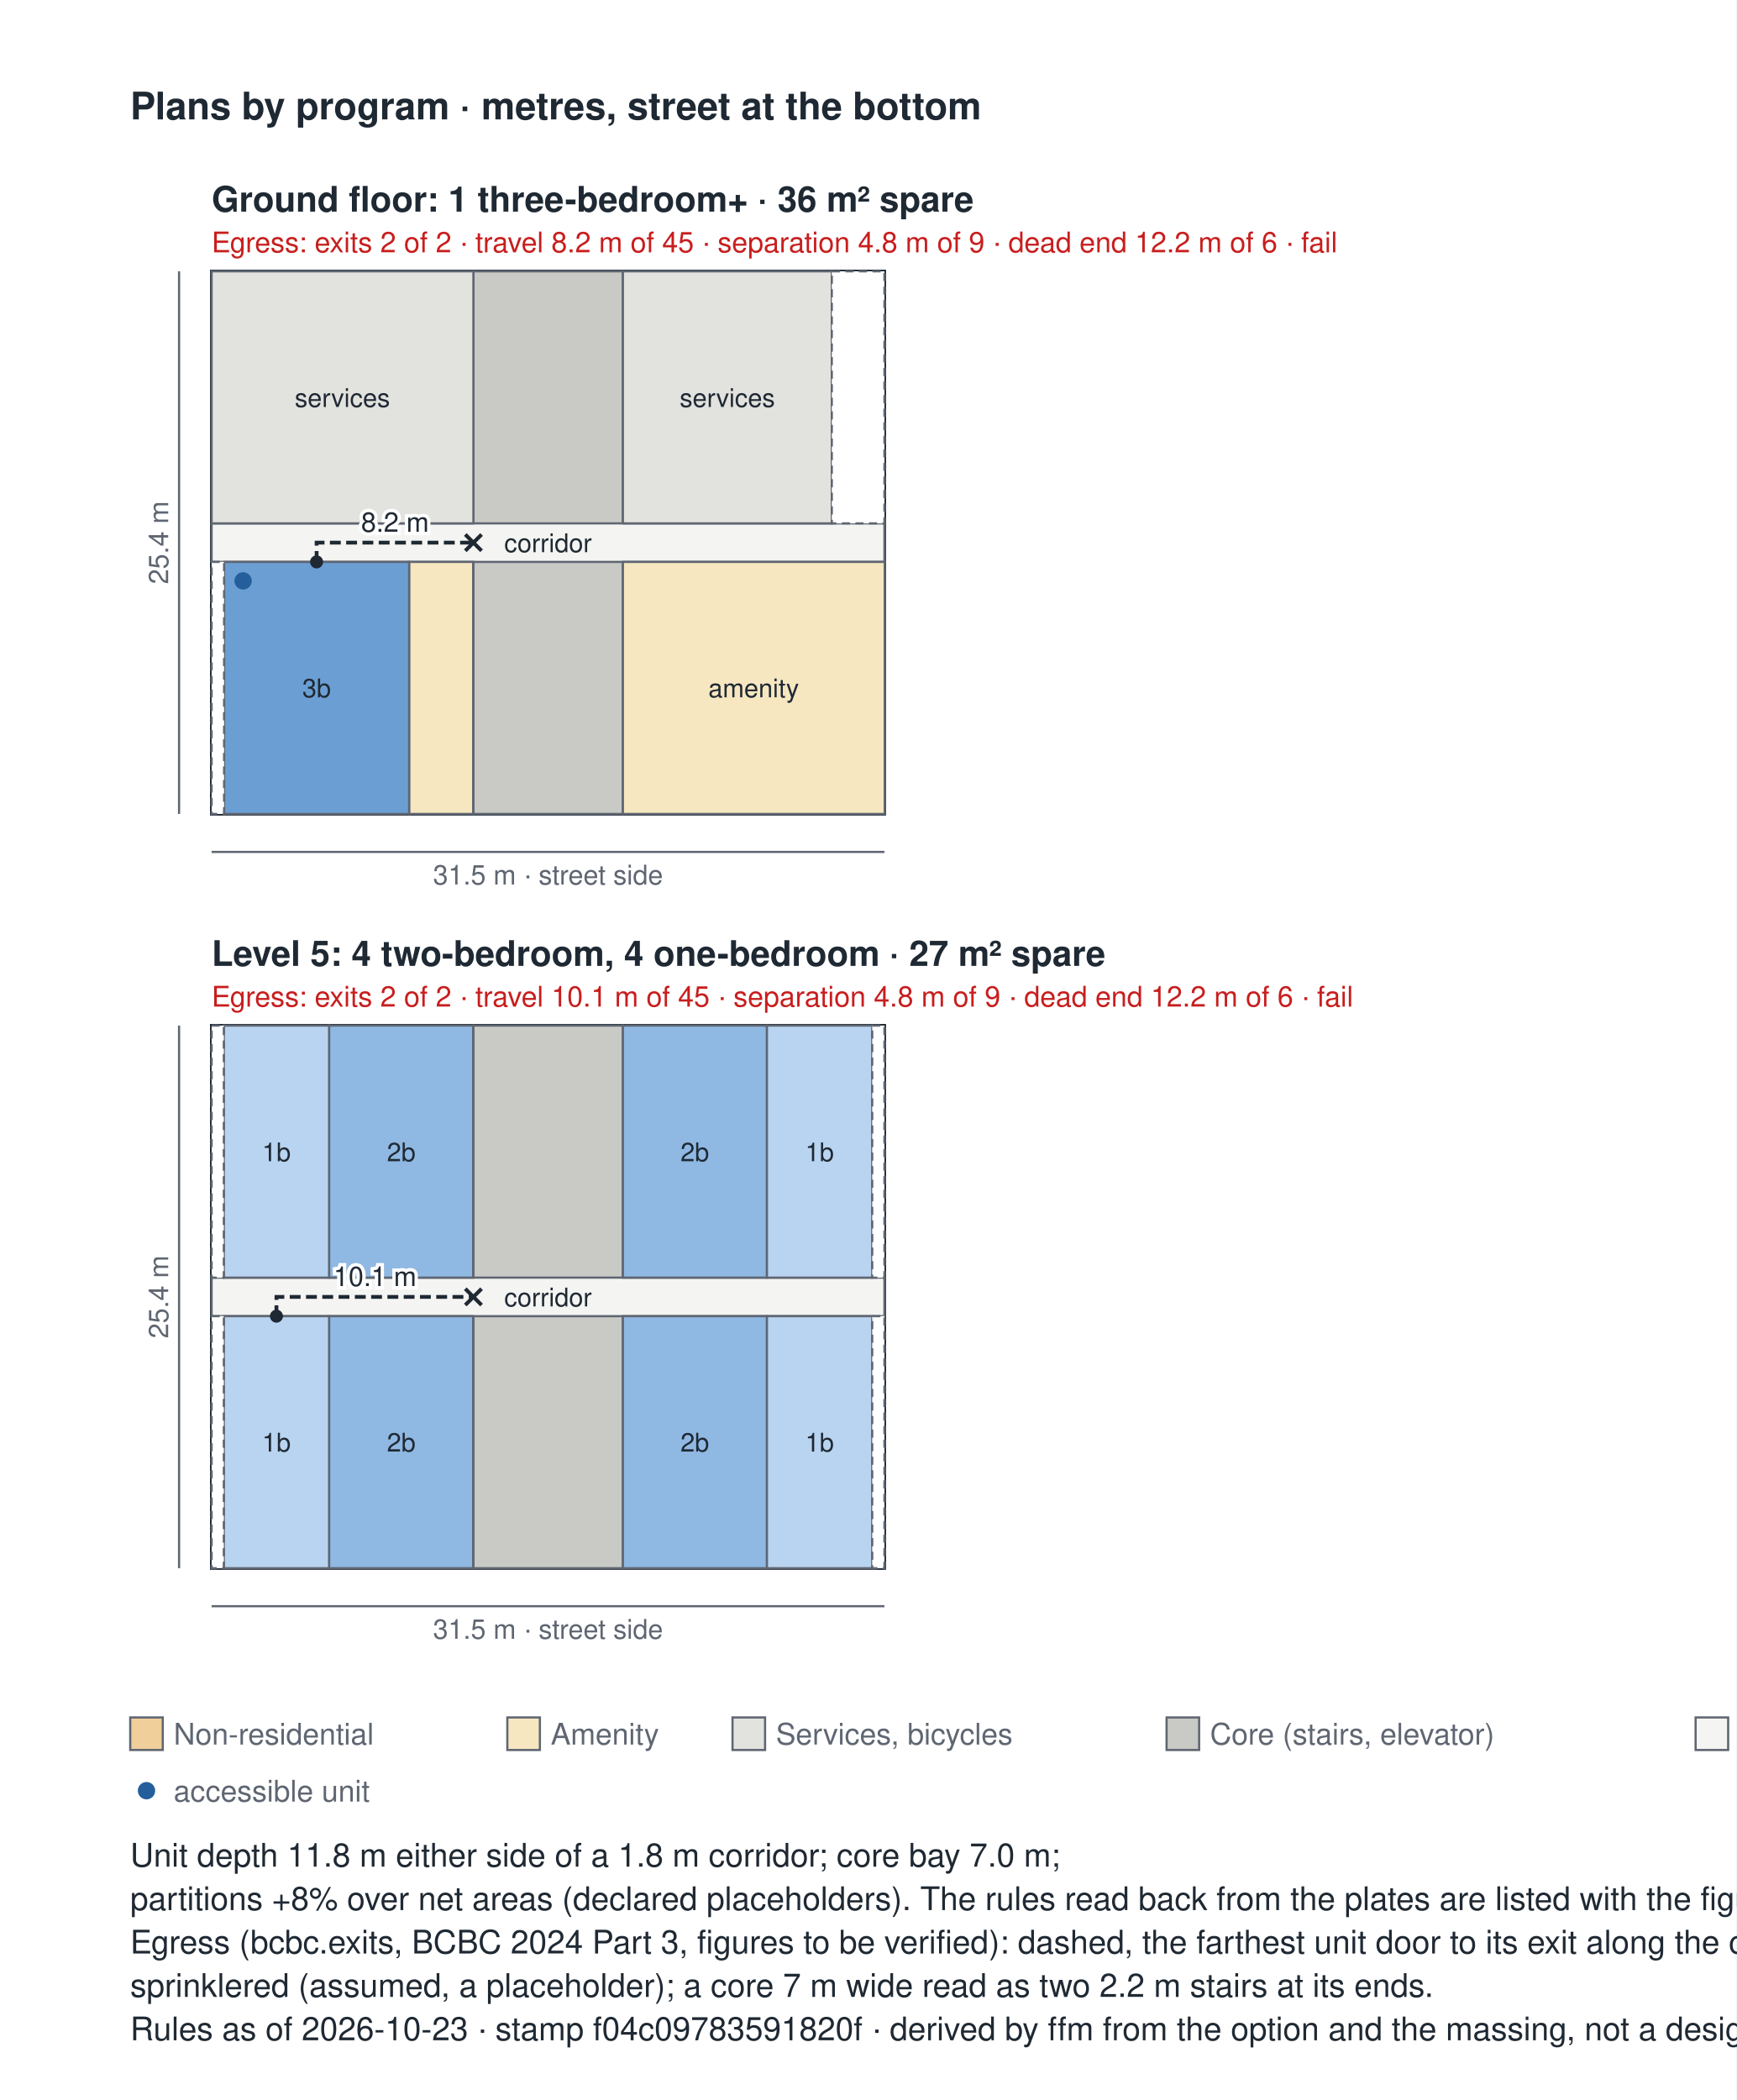
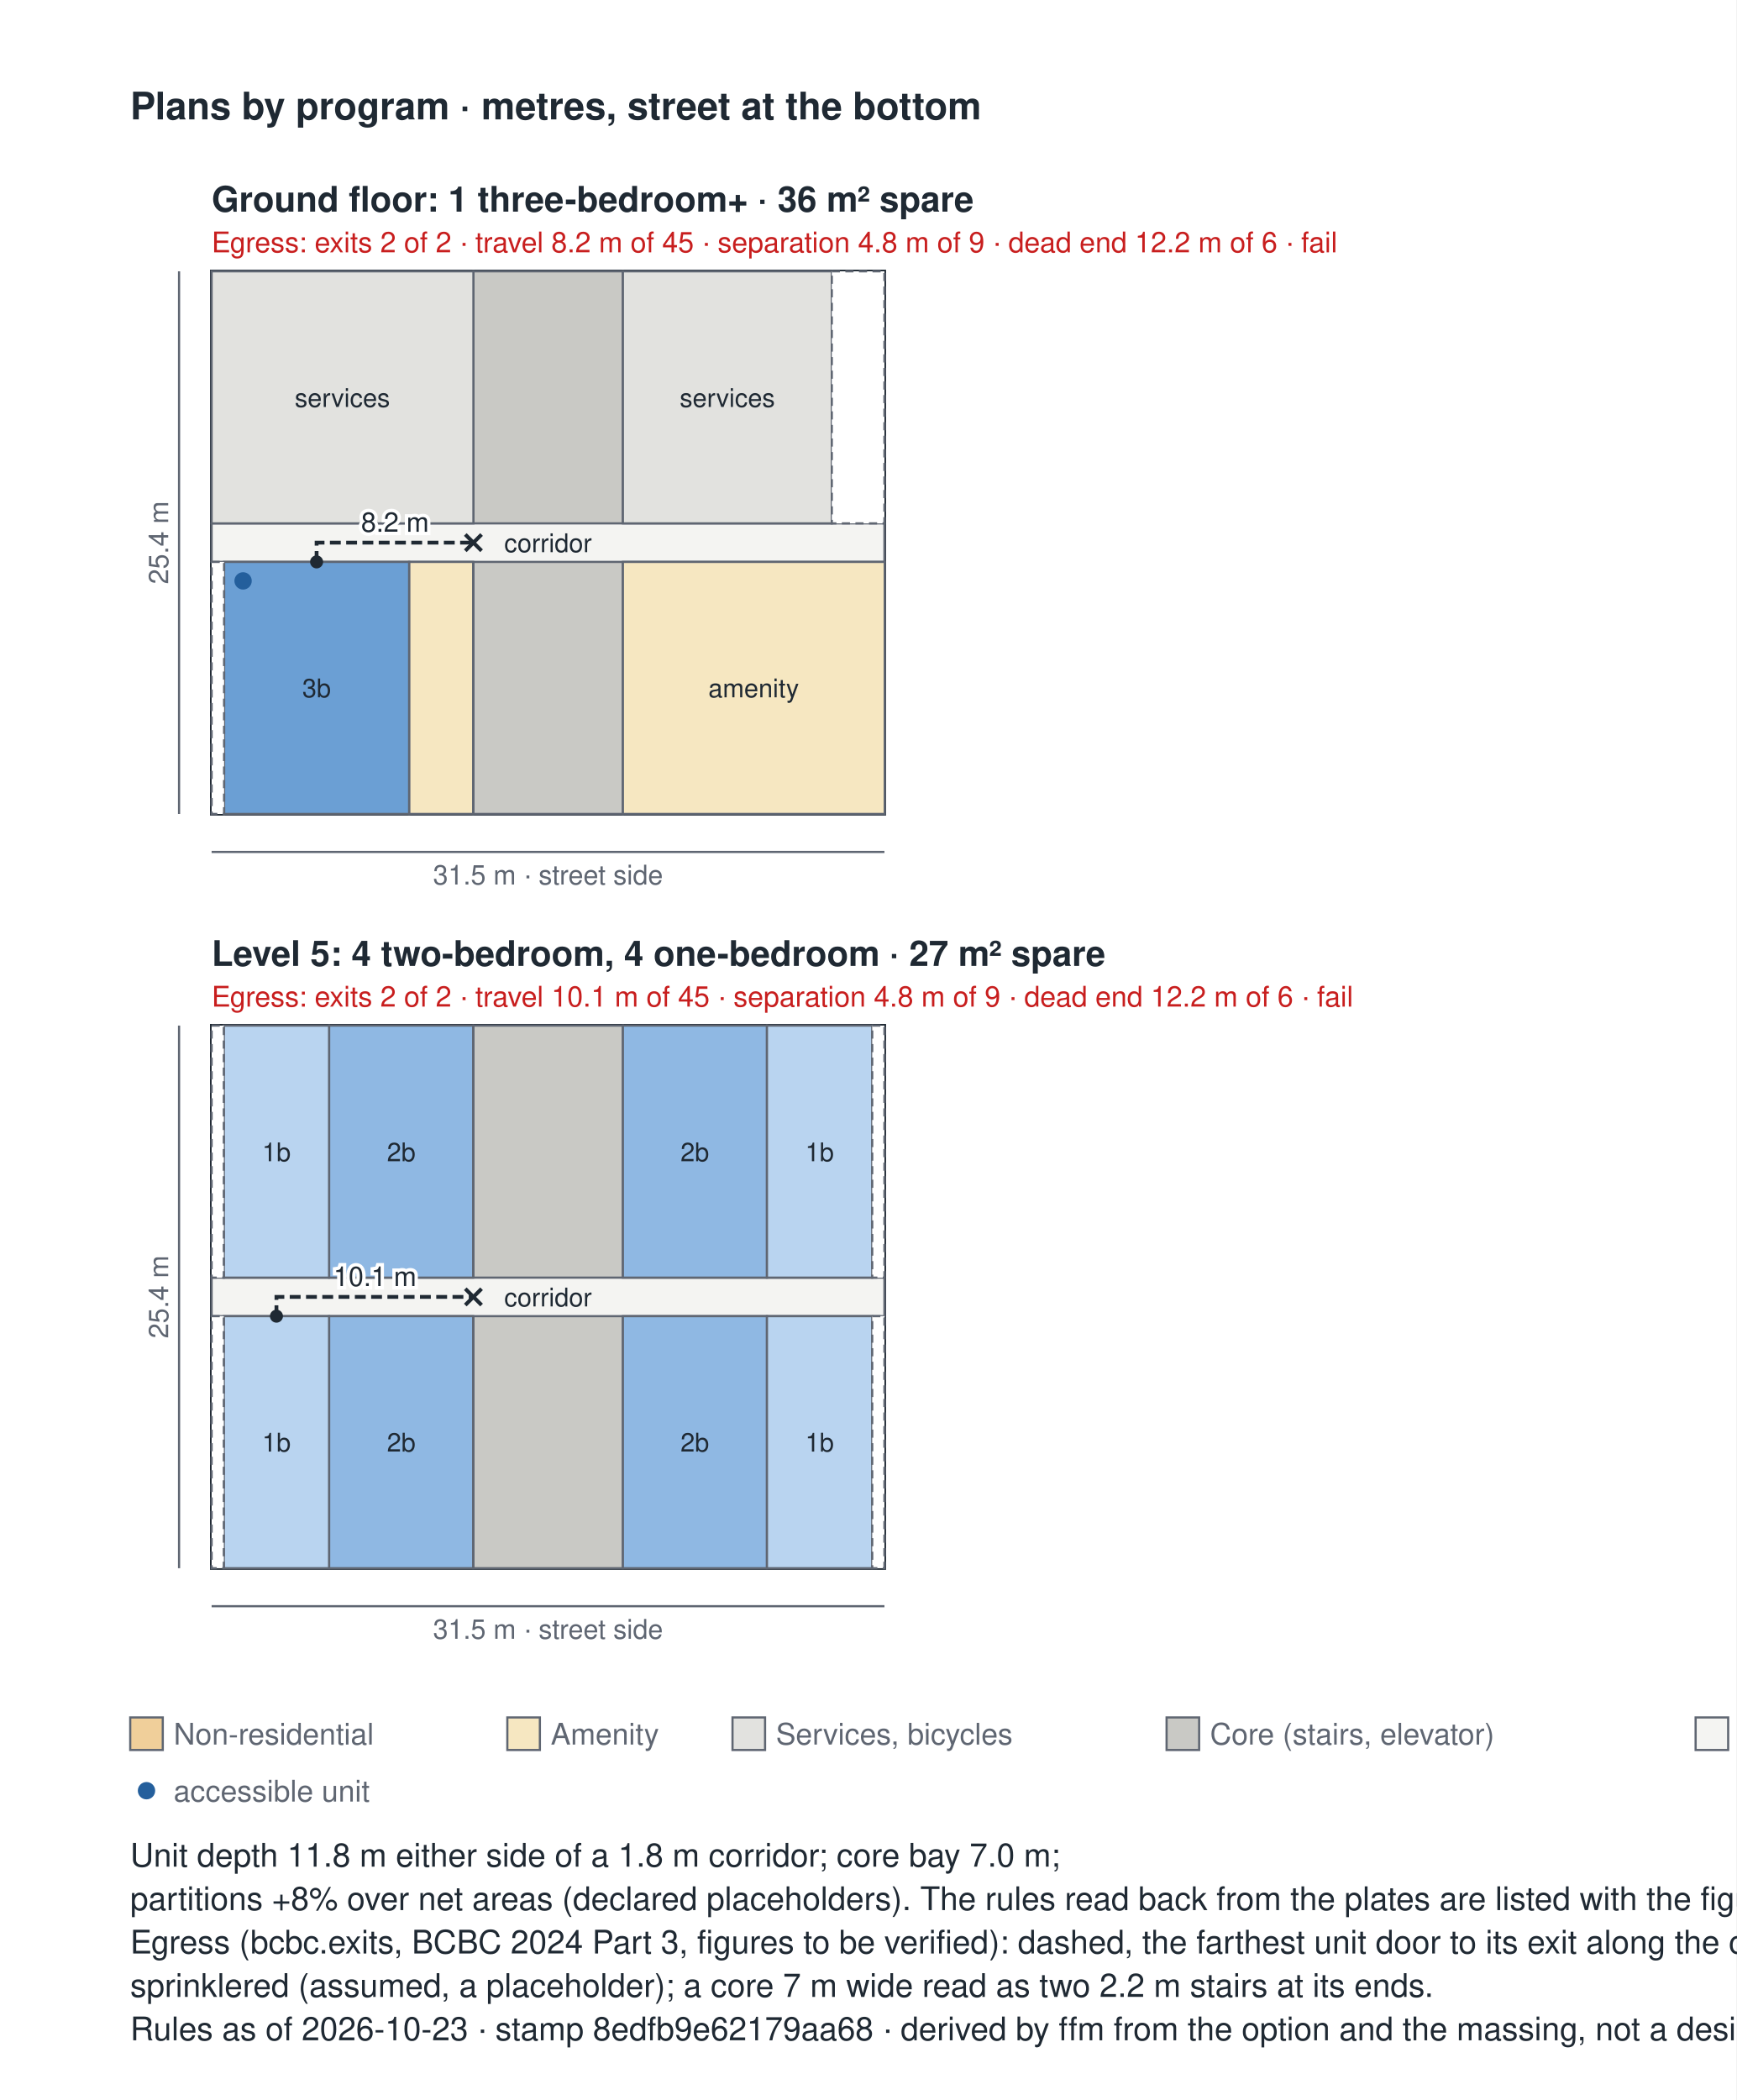
<svg xmlns="http://www.w3.org/2000/svg" width="640" height="774" viewBox="0 0 640 774" font-family="IBM Plex Sans, Helvetica, Arial, sans-serif" font-size="12" fill="#1f2933" role="img" aria-label="Floor plans by program">
  <rect width="100%" height="100%" fill="#ffffff" />
  <text x="48" y="44" font-size="14" font-weight="600">Plans by program · metres, street at the bottom</text>
  <text x="78.0" y="78.0" font-size="13" font-weight="600">Ground floor: 1 three-bedroom+ · 36 m² spare</text>
  <text x="78.0" y="93.0" font-size="10.5" fill="#c81e1e">Egress: exits 2 of 2 · travel 8.2 m of 45 · separation 4.8 m of 9 · dead end 12.2 m of 6 · fail</text>
  <rect x="78.0" y="100.0" width="248.0" height="200.0" fill="#f4f4f2" stroke="#1f2933" stroke-width="1.2" />
  <rect x="174.5" y="100.0" width="55.1" height="200.0" fill="#c9c9c5" stroke="#5f6672" stroke-width="0.8" />
  <text x="202.0" y="203.5" font-size="9.5" text-anchor="middle" fill="#1f2933">core</text>
  <rect x="78.0" y="192.9" width="248.0" height="14.2" fill="#f4f4f2" stroke="#5f6672" stroke-width="0.8" />
  <text x="202.0" y="203.5" font-size="9.5" text-anchor="middle" fill="#1f2933">corridor</text>
  <rect x="229.6" y="207.1" width="96.5" height="92.9" fill="#f6e7c1" stroke="#5f6672" stroke-width="0.8" />
  <text x="277.8" y="257.0" font-size="9.5" text-anchor="middle" fill="#1f2933">amenity</text>
  <rect x="150.8" y="207.1" width="23.6" height="92.9" fill="#f6e7c1" stroke="#5f6672" stroke-width="0.8" />
  <rect x="78.0" y="100.0" width="96.5" height="92.9" fill="#e2e2df" stroke="#5f6672" stroke-width="0.8" />
  <text x="126.2" y="150.0" font-size="9.5" text-anchor="middle" fill="#1f2933">services</text>
  <rect x="229.6" y="100.0" width="77.0" height="92.9" fill="#e2e2df" stroke="#5f6672" stroke-width="0.8" />
  <text x="268.1" y="150.0" font-size="9.5" text-anchor="middle" fill="#1f2933">services</text>
  <rect x="82.6" y="207.1" width="68.2" height="92.9" fill="#6b9fd4" stroke="#5f6672" stroke-width="0.8" />
  <circle cx="89.6" cy="214.1" r="3.2" fill="#245f9c" />
  <text x="116.7" y="257.0" font-size="9.5" text-anchor="middle" fill="#1f2933">3b</text>
  <rect x="78.0" y="207.1" width="4.6" height="92.9" fill="#ffffff" stroke="#5f6672" stroke-width="0.8" stroke-dasharray="3 2" />
  <rect x="306.6" y="100.0" width="19.4" height="92.9" fill="#ffffff" stroke="#5f6672" stroke-width="0.8" stroke-dasharray="3 2" />
  <polyline points="116.7,207.1 116.7,200.0 174.5,200.0" fill="none" stroke="#1f2933" stroke-width="1.4" stroke-dasharray="4 2" />
  <circle cx="116.7" cy="207.1" r="2.4" fill="#1f2933" />
  <path d="M 171.5 197.0 L 177.5 203.0 M 171.5 203.0 L 177.5 197.0" stroke="#1f2933" stroke-width="1.4" />
  <text x="145.6" y="196.0" font-size="10" text-anchor="middle" fill="#1f2933" stroke="#ffffff" stroke-width="2.5" paint-order="stroke">8.2 m</text>
  <line x1="78.0" y1="314.0" x2="326.0" y2="314.0" stroke="#5f6672" stroke-width="0.8" />
  <text x="202.0" y="326.0" font-size="10" text-anchor="middle" fill="#5f6672">31.5 m · street side</text>
  <line x1="66.0" y1="100.0" x2="66.0" y2="300.0" stroke="#5f6672" stroke-width="0.8" />
  <text x="62.0" y="200.0" font-size="10" text-anchor="middle" fill="#5f6672" transform="rotate(-90 62.0 200.0)">25.4 m</text>
  <text x="78.0" y="356.0" font-size="13" font-weight="600">Level 5: 4 two-bedroom, 4 one-bedroom · 27 m² spare</text>
  <text x="78.0" y="371.0" font-size="10.5" fill="#c81e1e">Egress: exits 2 of 2 · travel 10.1 m of 45 · separation 4.8 m of 9 · dead end 12.2 m of 6 · fail</text>
  <rect x="78.0" y="378.0" width="248.0" height="200.0" fill="#f4f4f2" stroke="#1f2933" stroke-width="1.2" />
  <rect x="174.5" y="378.0" width="55.1" height="200.0" fill="#c9c9c5" stroke="#5f6672" stroke-width="0.8" />
  <text x="202.0" y="481.5" font-size="9.5" text-anchor="middle" fill="#1f2933">core</text>
  <rect x="78.0" y="470.9" width="248.0" height="14.2" fill="#f4f4f2" stroke="#5f6672" stroke-width="0.8" />
  <text x="202.0" y="481.5" font-size="9.5" text-anchor="middle" fill="#1f2933">corridor</text>
  <rect x="121.3" y="485.1" width="53.1" height="92.9" fill="#8fb8e3" stroke="#5f6672" stroke-width="0.8" />
  <text x="147.9" y="535.0" font-size="9.5" text-anchor="middle" fill="#1f2933">2b</text>
  <rect x="229.6" y="485.1" width="53.1" height="92.9" fill="#8fb8e3" stroke="#5f6672" stroke-width="0.8" />
  <text x="256.1" y="535.0" font-size="9.5" text-anchor="middle" fill="#1f2933">2b</text>
  <rect x="121.3" y="378.0" width="53.1" height="92.9" fill="#8fb8e3" stroke="#5f6672" stroke-width="0.8" />
  <text x="147.9" y="428.0" font-size="9.5" text-anchor="middle" fill="#1f2933">2b</text>
  <rect x="229.6" y="378.0" width="53.1" height="92.9" fill="#8fb8e3" stroke="#5f6672" stroke-width="0.8" />
  <text x="256.1" y="428.0" font-size="9.5" text-anchor="middle" fill="#1f2933">2b</text>
  <rect x="82.5" y="485.1" width="38.8" height="92.9" fill="#b9d4f0" stroke="#5f6672" stroke-width="0.8" />
  <text x="101.9" y="535.0" font-size="9.5" text-anchor="middle" fill="#1f2933">1b</text>
  <rect x="282.7" y="485.1" width="38.8" height="92.9" fill="#b9d4f0" stroke="#5f6672" stroke-width="0.8" />
  <text x="302.1" y="535.0" font-size="9.5" text-anchor="middle" fill="#1f2933">1b</text>
  <rect x="82.5" y="378.0" width="38.8" height="92.9" fill="#b9d4f0" stroke="#5f6672" stroke-width="0.8" />
  <text x="101.9" y="428.0" font-size="9.5" text-anchor="middle" fill="#1f2933">1b</text>
  <rect x="282.7" y="378.0" width="38.8" height="92.9" fill="#b9d4f0" stroke="#5f6672" stroke-width="0.8" />
  <text x="302.1" y="428.0" font-size="9.5" text-anchor="middle" fill="#1f2933">1b</text>
  <rect x="78.0" y="485.1" width="4.5" height="92.9" fill="#ffffff" stroke="#5f6672" stroke-width="0.8" stroke-dasharray="3 2" />
  <rect x="321.5" y="485.1" width="4.5" height="92.9" fill="#ffffff" stroke="#5f6672" stroke-width="0.8" stroke-dasharray="3 2" />
  <rect x="78.0" y="378.0" width="4.5" height="92.9" fill="#ffffff" stroke="#5f6672" stroke-width="0.8" stroke-dasharray="3 2" />
  <rect x="321.5" y="378.0" width="4.5" height="92.9" fill="#ffffff" stroke="#5f6672" stroke-width="0.8" stroke-dasharray="3 2" />
  <polyline points="101.9,485.1 101.9,478.0 174.5,478.0" fill="none" stroke="#1f2933" stroke-width="1.4" stroke-dasharray="4 2" />
  <circle cx="101.9" cy="485.1" r="2.4" fill="#1f2933" />
  <path d="M 171.5 475.0 L 177.5 481.0 M 171.5 481.0 L 177.5 475.0" stroke="#1f2933" stroke-width="1.4" />
  <text x="138.2" y="474.0" font-size="10" text-anchor="middle" fill="#1f2933" stroke="#ffffff" stroke-width="2.5" paint-order="stroke">10.1 m</text>
  <line x1="78.0" y1="592.0" x2="326.0" y2="592.0" stroke="#5f6672" stroke-width="0.8" />
  <text x="202.0" y="604.0" font-size="10" text-anchor="middle" fill="#5f6672">31.5 m · street side</text>
  <line x1="66.0" y1="378.0" x2="66.0" y2="578.0" stroke="#5f6672" stroke-width="0.8" />
  <text x="62.0" y="478.0" font-size="10" text-anchor="middle" fill="#5f6672" transform="rotate(-90 62.0 478.0)">25.4 m</text>
  <rect x="48.0" y="633.0" width="12" height="12" fill="#f0cf9a" stroke="#5f6672" stroke-width="0.8" />
  <text x="64.0" y="643.0" fill="#5f6672" font-size="11">Non-residential</text>
  <rect x="187.0" y="633.0" width="12" height="12" fill="#f6e7c1" stroke="#5f6672" stroke-width="0.8" />
  <text x="203.0" y="643.0" fill="#5f6672" font-size="11">Amenity</text>
  <rect x="270.0" y="633.0" width="12" height="12" fill="#e2e2df" stroke="#5f6672" stroke-width="0.8" />
  <text x="286.0" y="643.0" fill="#5f6672" font-size="11">Services, bicycles</text>
  <rect x="430.0" y="633.0" width="12" height="12" fill="#c9c9c5" stroke="#5f6672" stroke-width="0.8" />
  <text x="446.0" y="643.0" fill="#5f6672" font-size="11">Core (stairs, elevator)</text>
  <rect x="625.0" y="633.0" width="12" height="12" fill="#f4f4f2" stroke="#5f6672" stroke-width="0.8" />
  <text x="641.0" y="643.0" fill="#5f6672" font-size="11">Corridor</text>
  <rect x="715.0" y="633.0" width="12" height="12" fill="#6b9fd4" stroke="#5f6672" stroke-width="0.8" />
  <text x="731.0" y="643.0" fill="#5f6672" font-size="11">Three-bedroom+</text>
  <rect x="847.0" y="633.0" width="12" height="12" fill="#8fb8e3" stroke="#5f6672" stroke-width="0.8" />
  <text x="863.0" y="643.0" fill="#5f6672" font-size="11">Two-bedroom</text>
  <rect x="958.0" y="633.0" width="12" height="12" fill="#b9d4f0" stroke="#5f6672" stroke-width="0.8" />
  <text x="974.0" y="643.0" fill="#5f6672" font-size="11">One-bedroom</text>
  <rect x="1069.0" y="633.0" width="12" height="12" fill="#dbe9f8" stroke="#5f6672" stroke-width="0.8" />
  <text x="1085.0" y="643.0" fill="#5f6672" font-size="11">Studio</text>
  <rect x="1145.0" y="633.0" width="12" height="12" fill="#ffffff" stroke="#5f6672" stroke-width="0.8" />
  <text x="1161.0" y="643.0" fill="#5f6672" font-size="11">Spare</text>
  <circle cx="54" cy="660.0" r="3.2" fill="#245f9c" />
  <text x="64" y="664.0" font-size="11" fill="#5f6672">accessible unit</text>
  <text x="48.0" y="688.0" fill="#1f2933">Unit depth 11.8 m either side of a 1.8 m corridor; core bay 7.0 m;</text>
  <text x="48.0" y="704.0" fill="#1f2933">partitions +8% over net areas (declared placeholders). The rules read back from the plates are listed with the figure.</text>
  <text x="48.0" y="720.0" fill="#1f2933">Egress (bcbc.exits, BCBC 2024 Part 3, figures to be verified): dashed, the farthest unit door to its exit along the corridor;</text>
  <text x="48.0" y="736.0" fill="#1f2933">sprinklered (assumed, a placeholder); a core 7 m wide read as two 2.2 m stairs at its ends.</text>
-   <text x="48.0" y="752.0" fill="#1f2933">Rules as of 2026-10-23 · stamp f04c09783591820f · derived by ffm from the option and the massing, not a design</text>
+   <text x="48.0" y="752.0" fill="#1f2933">Rules as of 2026-10-23 · stamp 8edfb9e62179aa68 · derived by ffm from the option and the massing, not a design</text>
</svg>
